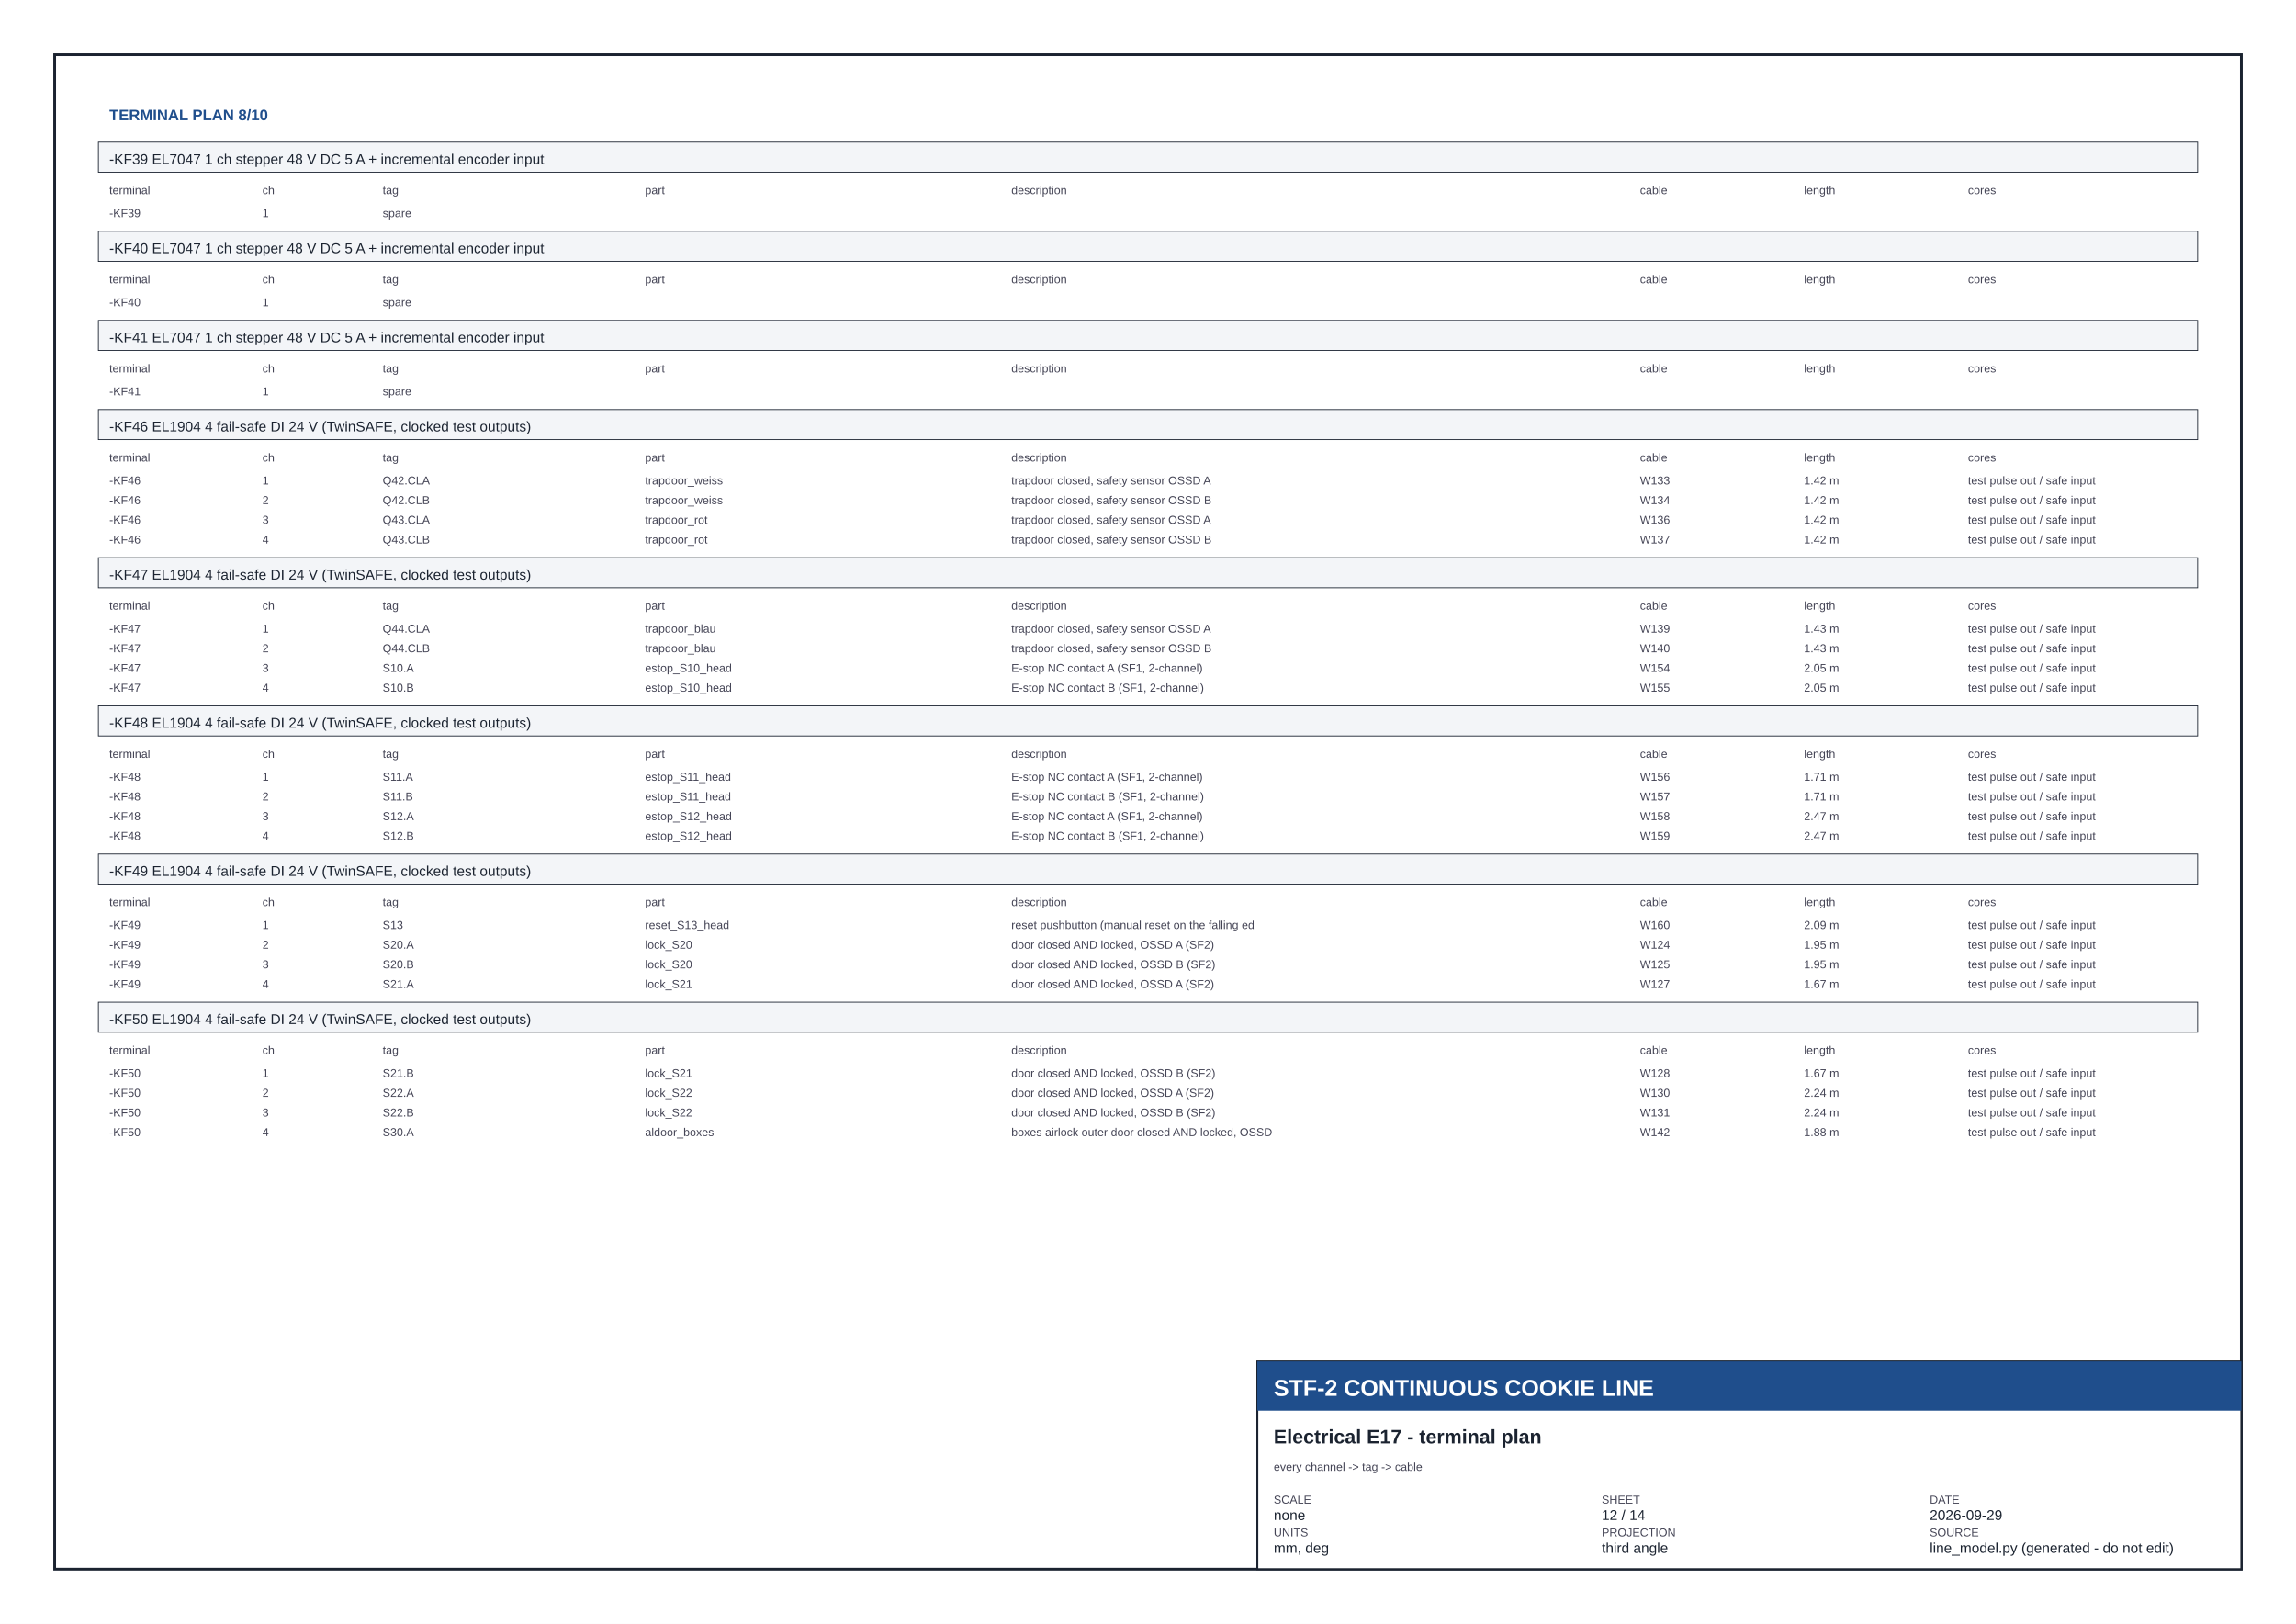
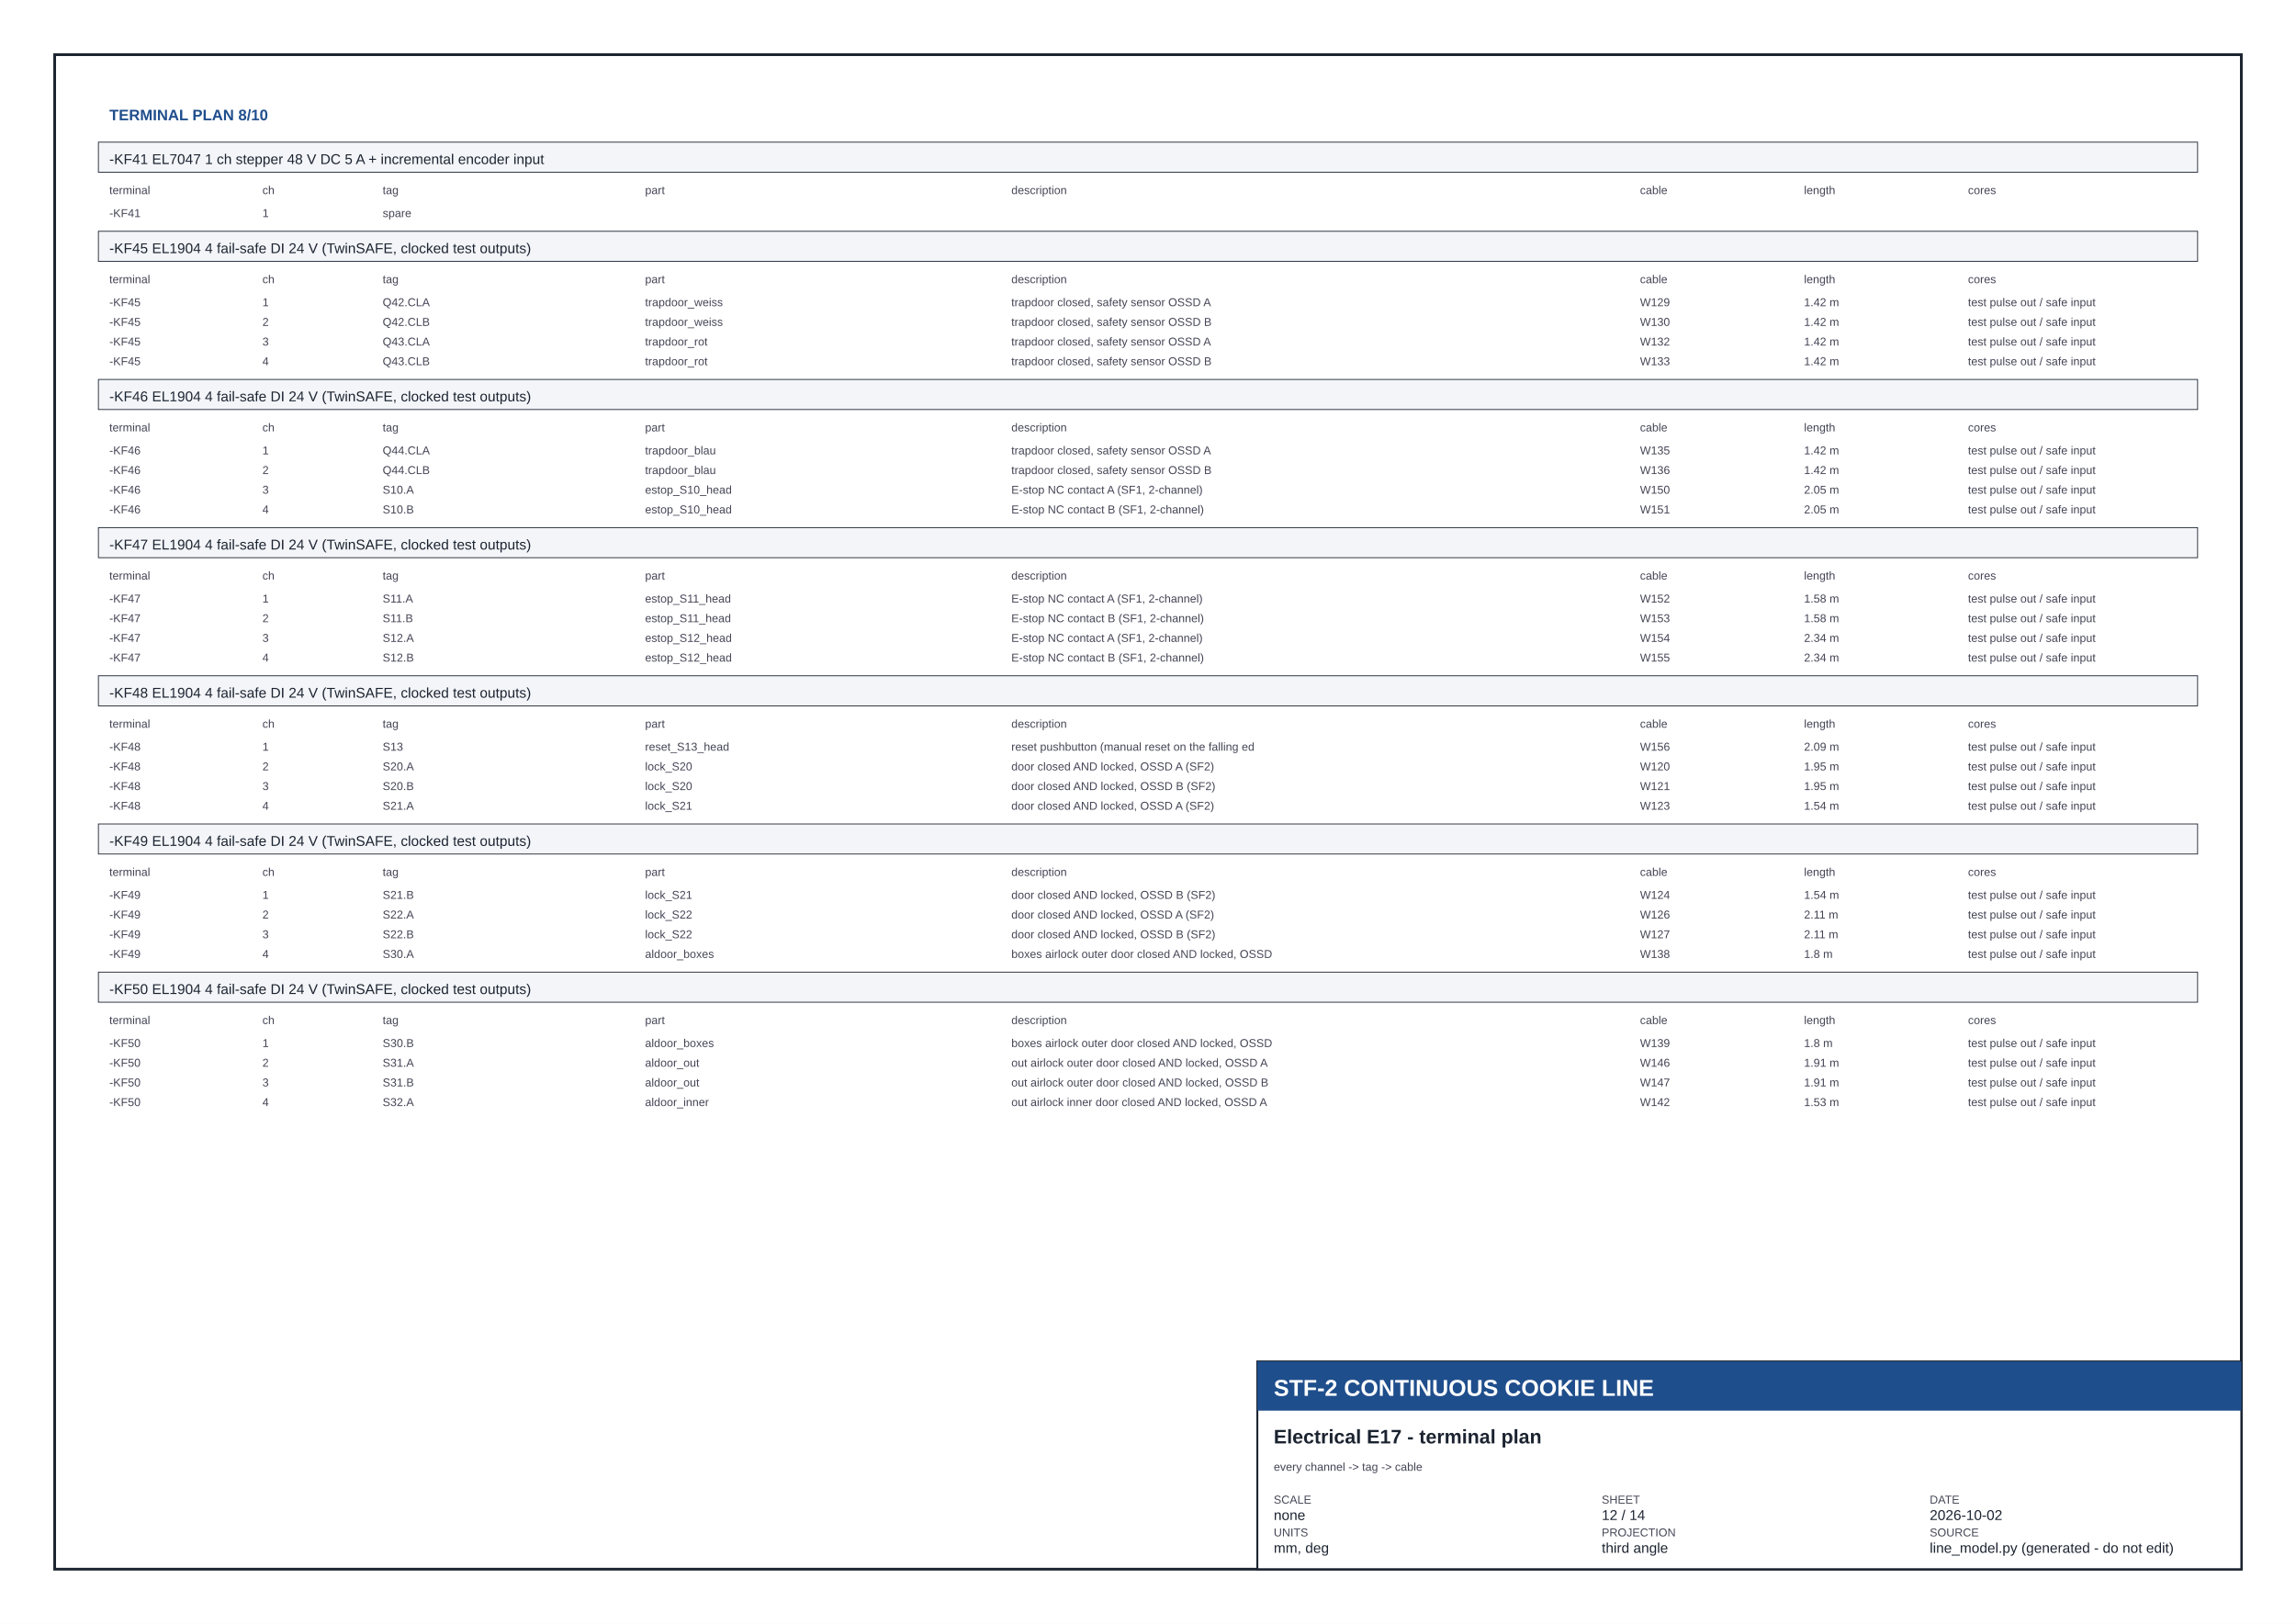
<svg xmlns="http://www.w3.org/2000/svg" width="420mm" height="297mm" viewBox="0 0 420 297">
  <defs>
    <marker id="a" viewBox="0 0 10 10" refX="5" refY="5" markerWidth="4" markerHeight="4" orient="auto-start-reverse">
      <path d="M0,2 L10,5 L0,8 z" fill="#1b2330" />
    </marker>
    <marker id="f" viewBox="0 0 10 10" refX="5" refY="5" markerWidth="5" markerHeight="5" orient="auto">
      <path d="M0,1 L10,5 L0,9 z" fill="#1f4e8c" />
    </marker>
    <pattern id="hatch" width="1.6" height="1.6" patternUnits="userSpaceOnUse" patternTransform="rotate(45)">
      <rect width="1.6" height="1.6" fill="#eef1f5" />
      <line x1="0" y1="0" x2="0" y2="1.6" stroke="#1b2330" stroke-width=".18" />
    </pattern>
  </defs>
  <style>
text{font-family:'Helvetica Neue',Arial,sans-serif;fill:#1b2330}
.vt{font-size:3.2px;font-weight:700;letter-spacing:.3px}
.dt{font-size:2.3px}
.dim{stroke:#1b2330;stroke-width:.15;fill:none}
.ext{stroke:#1b2330;stroke-width:.1}
.tb{font-size:2.6px}.tbh{font-size:4.2px;font-weight:700}.tbs{font-size:2.1px;fill:#445}
.nt{font-size:2.3px}.nh{font-size:2.8px;font-weight:700;fill:#1f4e8c}
.co{font-size:2.1px}.col{stroke:#1f4e8c;stroke-width:.15}
</style>
  <rect width="420" height="297" fill="#ffffff" />
  <rect x="10" y="10" width="400" height="277" fill="none" stroke="#1b2330" stroke-width=".5" />
  <text x="20.0" y="22.0" class="nh" text-anchor="start">TERMINAL PLAN 8/10</text>
  <rect x="18.0" y="26.0" width="384.0" height="5.5" fill="#f3f5f8" stroke="#1b2330" stroke-width="0.15" />
-   <text x="20.0" y="30.0" class="tb" text-anchor="start">-KF39  EL7047  1 ch stepper 48 V DC 5 A + incremental encoder input</text>
+   <text x="20.0" y="30.0" class="tb" text-anchor="start">-KF41  EL7047  1 ch stepper 48 V DC 5 A + incremental encoder input</text>
  <text x="20.0" y="35.5" class="tbs" text-anchor="start">terminal</text>
  <text x="48.0" y="35.5" class="tbs" text-anchor="start">ch</text>
  <text x="70.0" y="35.5" class="tbs" text-anchor="start">tag</text>
  <text x="118.0" y="35.5" class="tbs" text-anchor="start">part</text>
  <text x="185.0" y="35.5" class="tbs" text-anchor="start">description</text>
  <text x="300.0" y="35.5" class="tbs" text-anchor="start">cable</text>
  <text x="330.0" y="35.5" class="tbs" text-anchor="start">length</text>
  <text x="360.0" y="35.5" class="tbs" text-anchor="start">cores</text>
-   <text x="20.0" y="39.7" class="tbs" text-anchor="start">-KF39</text>
+   <text x="20.0" y="39.7" class="tbs" text-anchor="start">-KF41</text>
  <text x="48.0" y="39.7" class="tbs" text-anchor="start">1</text>
  <text x="70.0" y="39.7" class="tbs" text-anchor="start">spare</text>
  <text x="118.0" y="39.7" class="tbs" text-anchor="start" />
  <text x="185.0" y="39.7" class="tbs" text-anchor="start" />
  <text x="300.0" y="39.7" class="tbs" text-anchor="start" />
  <text x="330.0" y="39.7" class="tbs" text-anchor="start" />
  <text x="360.0" y="39.7" class="tbs" text-anchor="start" />
  <rect x="18.0" y="42.3" width="384.0" height="5.5" fill="#f3f5f8" stroke="#1b2330" stroke-width="0.15" />
-   <text x="20.0" y="46.3" class="tb" text-anchor="start">-KF40  EL7047  1 ch stepper 48 V DC 5 A + incremental encoder input</text>
+   <text x="20.0" y="46.3" class="tb" text-anchor="start">-KF45  EL1904  4 fail-safe DI 24 V (TwinSAFE, clocked test outputs)</text>
  <text x="20.0" y="51.8" class="tbs" text-anchor="start">terminal</text>
  <text x="48.0" y="51.8" class="tbs" text-anchor="start">ch</text>
  <text x="70.0" y="51.8" class="tbs" text-anchor="start">tag</text>
  <text x="118.0" y="51.8" class="tbs" text-anchor="start">part</text>
  <text x="185.0" y="51.8" class="tbs" text-anchor="start">description</text>
  <text x="300.0" y="51.8" class="tbs" text-anchor="start">cable</text>
  <text x="330.0" y="51.8" class="tbs" text-anchor="start">length</text>
  <text x="360.0" y="51.8" class="tbs" text-anchor="start">cores</text>
-   <text x="20.0" y="56.0" class="tbs" text-anchor="start">-KF40</text>
+   <text x="20.0" y="56.0" class="tbs" text-anchor="start">-KF45</text>
  <text x="48.0" y="56.0" class="tbs" text-anchor="start">1</text>
-   <text x="70.0" y="56.0" class="tbs" text-anchor="start">spare</text>
-   <text x="118.0" y="56.0" class="tbs" text-anchor="start" />
-   <text x="185.0" y="56.0" class="tbs" text-anchor="start" />
-   <text x="300.0" y="56.0" class="tbs" text-anchor="start" />
-   <text x="330.0" y="56.0" class="tbs" text-anchor="start" />
-   <text x="360.0" y="56.0" class="tbs" text-anchor="start" />
-   <rect x="18.0" y="58.6" width="384.0" height="5.5" fill="#f3f5f8" stroke="#1b2330" stroke-width="0.15" />
-   <text x="20.0" y="62.6" class="tb" text-anchor="start">-KF41  EL7047  1 ch stepper 48 V DC 5 A + incremental encoder input</text>
-   <text x="20.0" y="68.1" class="tbs" text-anchor="start">terminal</text>
-   <text x="48.0" y="68.1" class="tbs" text-anchor="start">ch</text>
-   <text x="70.0" y="68.1" class="tbs" text-anchor="start">tag</text>
-   <text x="118.0" y="68.1" class="tbs" text-anchor="start">part</text>
-   <text x="185.0" y="68.1" class="tbs" text-anchor="start">description</text>
-   <text x="300.0" y="68.1" class="tbs" text-anchor="start">cable</text>
-   <text x="330.0" y="68.1" class="tbs" text-anchor="start">length</text>
-   <text x="360.0" y="68.1" class="tbs" text-anchor="start">cores</text>
-   <text x="20.0" y="72.3" class="tbs" text-anchor="start">-KF41</text>
-   <text x="48.0" y="72.3" class="tbs" text-anchor="start">1</text>
-   <text x="70.0" y="72.3" class="tbs" text-anchor="start">spare</text>
-   <text x="118.0" y="72.3" class="tbs" text-anchor="start" />
-   <text x="185.0" y="72.3" class="tbs" text-anchor="start" />
-   <text x="300.0" y="72.3" class="tbs" text-anchor="start" />
-   <text x="330.0" y="72.3" class="tbs" text-anchor="start" />
-   <text x="360.0" y="72.3" class="tbs" text-anchor="start" />
-   <rect x="18.0" y="74.9" width="384.0" height="5.5" fill="#f3f5f8" stroke="#1b2330" stroke-width="0.15" />
-   <text x="20.0" y="78.9" class="tb" text-anchor="start">-KF46  EL1904  4 fail-safe DI 24 V (TwinSAFE, clocked test outputs)</text>
-   <text x="20.0" y="84.4" class="tbs" text-anchor="start">terminal</text>
-   <text x="48.0" y="84.4" class="tbs" text-anchor="start">ch</text>
-   <text x="70.0" y="84.4" class="tbs" text-anchor="start">tag</text>
-   <text x="118.0" y="84.4" class="tbs" text-anchor="start">part</text>
-   <text x="185.0" y="84.4" class="tbs" text-anchor="start">description</text>
-   <text x="300.0" y="84.4" class="tbs" text-anchor="start">cable</text>
-   <text x="330.0" y="84.4" class="tbs" text-anchor="start">length</text>
-   <text x="360.0" y="84.4" class="tbs" text-anchor="start">cores</text>
-   <text x="20.0" y="88.6" class="tbs" text-anchor="start">-KF46</text>
-   <text x="48.0" y="88.6" class="tbs" text-anchor="start">1</text>
-   <text x="70.0" y="88.6" class="tbs" text-anchor="start">Q42.CLA</text>
-   <text x="118.0" y="88.6" class="tbs" text-anchor="start">trapdoor_weiss</text>
-   <text x="185.0" y="88.6" class="tbs" text-anchor="start">trapdoor closed, safety sensor OSSD A</text>
-   <text x="300.0" y="88.6" class="tbs" text-anchor="start">W133</text>
-   <text x="330.0" y="88.6" class="tbs" text-anchor="start">1.42 m</text>
-   <text x="360.0" y="88.6" class="tbs" text-anchor="start">test pulse out / safe input </text>
-   <text x="20.0" y="92.2" class="tbs" text-anchor="start">-KF46</text>
-   <text x="48.0" y="92.2" class="tbs" text-anchor="start">2</text>
-   <text x="70.0" y="92.2" class="tbs" text-anchor="start">Q42.CLB</text>
-   <text x="118.0" y="92.2" class="tbs" text-anchor="start">trapdoor_weiss</text>
-   <text x="185.0" y="92.2" class="tbs" text-anchor="start">trapdoor closed, safety sensor OSSD B</text>
-   <text x="300.0" y="92.2" class="tbs" text-anchor="start">W134</text>
-   <text x="330.0" y="92.2" class="tbs" text-anchor="start">1.42 m</text>
-   <text x="360.0" y="92.2" class="tbs" text-anchor="start">test pulse out / safe input </text>
-   <text x="20.0" y="95.8" class="tbs" text-anchor="start">-KF46</text>
-   <text x="48.0" y="95.8" class="tbs" text-anchor="start">3</text>
-   <text x="70.0" y="95.8" class="tbs" text-anchor="start">Q43.CLA</text>
-   <text x="118.0" y="95.8" class="tbs" text-anchor="start">trapdoor_rot</text>
-   <text x="185.0" y="95.8" class="tbs" text-anchor="start">trapdoor closed, safety sensor OSSD A</text>
-   <text x="300.0" y="95.8" class="tbs" text-anchor="start">W136</text>
-   <text x="330.0" y="95.8" class="tbs" text-anchor="start">1.42 m</text>
-   <text x="360.0" y="95.8" class="tbs" text-anchor="start">test pulse out / safe input </text>
-   <text x="20.0" y="99.4" class="tbs" text-anchor="start">-KF46</text>
-   <text x="48.0" y="99.4" class="tbs" text-anchor="start">4</text>
-   <text x="70.0" y="99.4" class="tbs" text-anchor="start">Q43.CLB</text>
-   <text x="118.0" y="99.4" class="tbs" text-anchor="start">trapdoor_rot</text>
-   <text x="185.0" y="99.4" class="tbs" text-anchor="start">trapdoor closed, safety sensor OSSD B</text>
-   <text x="300.0" y="99.4" class="tbs" text-anchor="start">W137</text>
-   <text x="330.0" y="99.4" class="tbs" text-anchor="start">1.42 m</text>
-   <text x="360.0" y="99.4" class="tbs" text-anchor="start">test pulse out / safe input </text>
-   <rect x="18.0" y="102.0" width="384.0" height="5.5" fill="#f3f5f8" stroke="#1b2330" stroke-width="0.15" />
-   <text x="20.0" y="106.0" class="tb" text-anchor="start">-KF47  EL1904  4 fail-safe DI 24 V (TwinSAFE, clocked test outputs)</text>
-   <text x="20.0" y="111.5" class="tbs" text-anchor="start">terminal</text>
-   <text x="48.0" y="111.5" class="tbs" text-anchor="start">ch</text>
-   <text x="70.0" y="111.5" class="tbs" text-anchor="start">tag</text>
-   <text x="118.0" y="111.5" class="tbs" text-anchor="start">part</text>
-   <text x="185.0" y="111.5" class="tbs" text-anchor="start">description</text>
-   <text x="300.0" y="111.5" class="tbs" text-anchor="start">cable</text>
-   <text x="330.0" y="111.5" class="tbs" text-anchor="start">length</text>
-   <text x="360.0" y="111.5" class="tbs" text-anchor="start">cores</text>
-   <text x="20.0" y="115.7" class="tbs" text-anchor="start">-KF47</text>
-   <text x="48.0" y="115.7" class="tbs" text-anchor="start">1</text>
-   <text x="70.0" y="115.7" class="tbs" text-anchor="start">Q44.CLA</text>
-   <text x="118.0" y="115.7" class="tbs" text-anchor="start">trapdoor_blau</text>
-   <text x="185.0" y="115.7" class="tbs" text-anchor="start">trapdoor closed, safety sensor OSSD A</text>
-   <text x="300.0" y="115.7" class="tbs" text-anchor="start">W139</text>
-   <text x="330.0" y="115.7" class="tbs" text-anchor="start">1.43 m</text>
-   <text x="360.0" y="115.7" class="tbs" text-anchor="start">test pulse out / safe input </text>
-   <text x="20.0" y="119.3" class="tbs" text-anchor="start">-KF47</text>
-   <text x="48.0" y="119.3" class="tbs" text-anchor="start">2</text>
-   <text x="70.0" y="119.3" class="tbs" text-anchor="start">Q44.CLB</text>
-   <text x="118.0" y="119.3" class="tbs" text-anchor="start">trapdoor_blau</text>
-   <text x="185.0" y="119.3" class="tbs" text-anchor="start">trapdoor closed, safety sensor OSSD B</text>
-   <text x="300.0" y="119.3" class="tbs" text-anchor="start">W140</text>
-   <text x="330.0" y="119.3" class="tbs" text-anchor="start">1.43 m</text>
-   <text x="360.0" y="119.3" class="tbs" text-anchor="start">test pulse out / safe input </text>
-   <text x="20.0" y="122.9" class="tbs" text-anchor="start">-KF47</text>
-   <text x="48.0" y="122.9" class="tbs" text-anchor="start">3</text>
-   <text x="70.0" y="122.9" class="tbs" text-anchor="start">S10.A</text>
-   <text x="118.0" y="122.9" class="tbs" text-anchor="start">estop_S10_head</text>
-   <text x="185.0" y="122.9" class="tbs" text-anchor="start">E-stop NC contact A (SF1, 2-channel)</text>
-   <text x="300.0" y="122.9" class="tbs" text-anchor="start">W154</text>
-   <text x="330.0" y="122.9" class="tbs" text-anchor="start">2.05 m</text>
-   <text x="360.0" y="122.9" class="tbs" text-anchor="start">test pulse out / safe input </text>
-   <text x="20.0" y="126.5" class="tbs" text-anchor="start">-KF47</text>
-   <text x="48.0" y="126.5" class="tbs" text-anchor="start">4</text>
-   <text x="70.0" y="126.5" class="tbs" text-anchor="start">S10.B</text>
-   <text x="118.0" y="126.5" class="tbs" text-anchor="start">estop_S10_head</text>
-   <text x="185.0" y="126.5" class="tbs" text-anchor="start">E-stop NC contact B (SF1, 2-channel)</text>
-   <text x="300.0" y="126.5" class="tbs" text-anchor="start">W155</text>
-   <text x="330.0" y="126.5" class="tbs" text-anchor="start">2.05 m</text>
-   <text x="360.0" y="126.5" class="tbs" text-anchor="start">test pulse out / safe input </text>
-   <rect x="18.0" y="129.1" width="384.0" height="5.5" fill="#f3f5f8" stroke="#1b2330" stroke-width="0.15" />
-   <text x="20.0" y="133.1" class="tb" text-anchor="start">-KF48  EL1904  4 fail-safe DI 24 V (TwinSAFE, clocked test outputs)</text>
-   <text x="20.0" y="138.6" class="tbs" text-anchor="start">terminal</text>
-   <text x="48.0" y="138.6" class="tbs" text-anchor="start">ch</text>
-   <text x="70.0" y="138.6" class="tbs" text-anchor="start">tag</text>
-   <text x="118.0" y="138.6" class="tbs" text-anchor="start">part</text>
-   <text x="185.0" y="138.6" class="tbs" text-anchor="start">description</text>
-   <text x="300.0" y="138.6" class="tbs" text-anchor="start">cable</text>
-   <text x="330.0" y="138.6" class="tbs" text-anchor="start">length</text>
-   <text x="360.0" y="138.6" class="tbs" text-anchor="start">cores</text>
-   <text x="20.0" y="142.8" class="tbs" text-anchor="start">-KF48</text>
-   <text x="48.0" y="142.8" class="tbs" text-anchor="start">1</text>
-   <text x="70.0" y="142.8" class="tbs" text-anchor="start">S11.A</text>
-   <text x="118.0" y="142.8" class="tbs" text-anchor="start">estop_S11_head</text>
-   <text x="185.0" y="142.8" class="tbs" text-anchor="start">E-stop NC contact A (SF1, 2-channel)</text>
-   <text x="300.0" y="142.8" class="tbs" text-anchor="start">W156</text>
-   <text x="330.0" y="142.8" class="tbs" text-anchor="start">1.71 m</text>
-   <text x="360.0" y="142.8" class="tbs" text-anchor="start">test pulse out / safe input </text>
-   <text x="20.0" y="146.4" class="tbs" text-anchor="start">-KF48</text>
-   <text x="48.0" y="146.4" class="tbs" text-anchor="start">2</text>
-   <text x="70.0" y="146.4" class="tbs" text-anchor="start">S11.B</text>
-   <text x="118.0" y="146.4" class="tbs" text-anchor="start">estop_S11_head</text>
-   <text x="185.0" y="146.4" class="tbs" text-anchor="start">E-stop NC contact B (SF1, 2-channel)</text>
-   <text x="300.0" y="146.4" class="tbs" text-anchor="start">W157</text>
-   <text x="330.0" y="146.4" class="tbs" text-anchor="start">1.71 m</text>
-   <text x="360.0" y="146.4" class="tbs" text-anchor="start">test pulse out / safe input </text>
-   <text x="20.0" y="150.0" class="tbs" text-anchor="start">-KF48</text>
-   <text x="48.0" y="150.0" class="tbs" text-anchor="start">3</text>
-   <text x="70.0" y="150.0" class="tbs" text-anchor="start">S12.A</text>
-   <text x="118.0" y="150.0" class="tbs" text-anchor="start">estop_S12_head</text>
-   <text x="185.0" y="150.0" class="tbs" text-anchor="start">E-stop NC contact A (SF1, 2-channel)</text>
-   <text x="300.0" y="150.0" class="tbs" text-anchor="start">W158</text>
-   <text x="330.0" y="150.0" class="tbs" text-anchor="start">2.47 m</text>
-   <text x="360.0" y="150.0" class="tbs" text-anchor="start">test pulse out / safe input </text>
-   <text x="20.0" y="153.6" class="tbs" text-anchor="start">-KF48</text>
-   <text x="48.0" y="153.6" class="tbs" text-anchor="start">4</text>
-   <text x="70.0" y="153.6" class="tbs" text-anchor="start">S12.B</text>
-   <text x="118.0" y="153.6" class="tbs" text-anchor="start">estop_S12_head</text>
-   <text x="185.0" y="153.6" class="tbs" text-anchor="start">E-stop NC contact B (SF1, 2-channel)</text>
-   <text x="300.0" y="153.6" class="tbs" text-anchor="start">W159</text>
-   <text x="330.0" y="153.6" class="tbs" text-anchor="start">2.47 m</text>
-   <text x="360.0" y="153.6" class="tbs" text-anchor="start">test pulse out / safe input </text>
-   <rect x="18.0" y="156.2" width="384.0" height="5.5" fill="#f3f5f8" stroke="#1b2330" stroke-width="0.15" />
-   <text x="20.0" y="160.2" class="tb" text-anchor="start">-KF49  EL1904  4 fail-safe DI 24 V (TwinSAFE, clocked test outputs)</text>
-   <text x="20.0" y="165.7" class="tbs" text-anchor="start">terminal</text>
-   <text x="48.0" y="165.7" class="tbs" text-anchor="start">ch</text>
-   <text x="70.0" y="165.7" class="tbs" text-anchor="start">tag</text>
-   <text x="118.0" y="165.7" class="tbs" text-anchor="start">part</text>
-   <text x="185.0" y="165.7" class="tbs" text-anchor="start">description</text>
-   <text x="300.0" y="165.7" class="tbs" text-anchor="start">cable</text>
-   <text x="330.0" y="165.7" class="tbs" text-anchor="start">length</text>
-   <text x="360.0" y="165.7" class="tbs" text-anchor="start">cores</text>
-   <text x="20.0" y="169.9" class="tbs" text-anchor="start">-KF49</text>
-   <text x="48.0" y="169.9" class="tbs" text-anchor="start">1</text>
-   <text x="70.0" y="169.9" class="tbs" text-anchor="start">S13</text>
-   <text x="118.0" y="169.9" class="tbs" text-anchor="start">reset_S13_head</text>
-   <text x="185.0" y="169.9" class="tbs" text-anchor="start">reset pushbutton (manual reset on the falling ed</text>
-   <text x="300.0" y="169.9" class="tbs" text-anchor="start">W160</text>
-   <text x="330.0" y="169.9" class="tbs" text-anchor="start">2.09 m</text>
-   <text x="360.0" y="169.9" class="tbs" text-anchor="start">test pulse out / safe input </text>
-   <text x="20.0" y="173.5" class="tbs" text-anchor="start">-KF49</text>
-   <text x="48.0" y="173.5" class="tbs" text-anchor="start">2</text>
-   <text x="70.0" y="173.5" class="tbs" text-anchor="start">S20.A</text>
-   <text x="118.0" y="173.5" class="tbs" text-anchor="start">lock_S20</text>
-   <text x="185.0" y="173.5" class="tbs" text-anchor="start">door closed AND locked, OSSD A (SF2)</text>
-   <text x="300.0" y="173.5" class="tbs" text-anchor="start">W124</text>
-   <text x="330.0" y="173.5" class="tbs" text-anchor="start">1.95 m</text>
-   <text x="360.0" y="173.5" class="tbs" text-anchor="start">test pulse out / safe input </text>
-   <text x="20.0" y="177.1" class="tbs" text-anchor="start">-KF49</text>
-   <text x="48.0" y="177.1" class="tbs" text-anchor="start">3</text>
-   <text x="70.0" y="177.1" class="tbs" text-anchor="start">S20.B</text>
-   <text x="118.0" y="177.1" class="tbs" text-anchor="start">lock_S20</text>
-   <text x="185.0" y="177.1" class="tbs" text-anchor="start">door closed AND locked, OSSD B (SF2)</text>
-   <text x="300.0" y="177.1" class="tbs" text-anchor="start">W125</text>
-   <text x="330.0" y="177.1" class="tbs" text-anchor="start">1.95 m</text>
-   <text x="360.0" y="177.1" class="tbs" text-anchor="start">test pulse out / safe input </text>
-   <text x="20.0" y="180.7" class="tbs" text-anchor="start">-KF49</text>
-   <text x="48.0" y="180.7" class="tbs" text-anchor="start">4</text>
-   <text x="70.0" y="180.7" class="tbs" text-anchor="start">S21.A</text>
-   <text x="118.0" y="180.7" class="tbs" text-anchor="start">lock_S21</text>
-   <text x="185.0" y="180.7" class="tbs" text-anchor="start">door closed AND locked, OSSD A (SF2)</text>
-   <text x="300.0" y="180.7" class="tbs" text-anchor="start">W127</text>
-   <text x="330.0" y="180.7" class="tbs" text-anchor="start">1.67 m</text>
-   <text x="360.0" y="180.7" class="tbs" text-anchor="start">test pulse out / safe input </text>
-   <rect x="18.0" y="183.3" width="384.0" height="5.5" fill="#f3f5f8" stroke="#1b2330" stroke-width="0.15" />
-   <text x="20.0" y="187.3" class="tb" text-anchor="start">-KF50  EL1904  4 fail-safe DI 24 V (TwinSAFE, clocked test outputs)</text>
-   <text x="20.0" y="192.8" class="tbs" text-anchor="start">terminal</text>
-   <text x="48.0" y="192.8" class="tbs" text-anchor="start">ch</text>
-   <text x="70.0" y="192.8" class="tbs" text-anchor="start">tag</text>
-   <text x="118.0" y="192.8" class="tbs" text-anchor="start">part</text>
-   <text x="185.0" y="192.8" class="tbs" text-anchor="start">description</text>
-   <text x="300.0" y="192.8" class="tbs" text-anchor="start">cable</text>
-   <text x="330.0" y="192.8" class="tbs" text-anchor="start">length</text>
-   <text x="360.0" y="192.8" class="tbs" text-anchor="start">cores</text>
-   <text x="20.0" y="197.0" class="tbs" text-anchor="start">-KF50</text>
-   <text x="48.0" y="197.0" class="tbs" text-anchor="start">1</text>
-   <text x="70.0" y="197.0" class="tbs" text-anchor="start">S21.B</text>
-   <text x="118.0" y="197.0" class="tbs" text-anchor="start">lock_S21</text>
-   <text x="185.0" y="197.0" class="tbs" text-anchor="start">door closed AND locked, OSSD B (SF2)</text>
-   <text x="300.0" y="197.0" class="tbs" text-anchor="start">W128</text>
-   <text x="330.0" y="197.0" class="tbs" text-anchor="start">1.67 m</text>
-   <text x="360.0" y="197.0" class="tbs" text-anchor="start">test pulse out / safe input </text>
-   <text x="20.0" y="200.6" class="tbs" text-anchor="start">-KF50</text>
-   <text x="48.0" y="200.6" class="tbs" text-anchor="start">2</text>
-   <text x="70.0" y="200.6" class="tbs" text-anchor="start">S22.A</text>
-   <text x="118.0" y="200.6" class="tbs" text-anchor="start">lock_S22</text>
-   <text x="185.0" y="200.6" class="tbs" text-anchor="start">door closed AND locked, OSSD A (SF2)</text>
-   <text x="300.0" y="200.6" class="tbs" text-anchor="start">W130</text>
-   <text x="330.0" y="200.6" class="tbs" text-anchor="start">2.24 m</text>
-   <text x="360.0" y="200.6" class="tbs" text-anchor="start">test pulse out / safe input </text>
-   <text x="20.0" y="204.2" class="tbs" text-anchor="start">-KF50</text>
-   <text x="48.0" y="204.2" class="tbs" text-anchor="start">3</text>
-   <text x="70.0" y="204.2" class="tbs" text-anchor="start">S22.B</text>
-   <text x="118.0" y="204.2" class="tbs" text-anchor="start">lock_S22</text>
-   <text x="185.0" y="204.2" class="tbs" text-anchor="start">door closed AND locked, OSSD B (SF2)</text>
-   <text x="300.0" y="204.2" class="tbs" text-anchor="start">W131</text>
-   <text x="330.0" y="204.2" class="tbs" text-anchor="start">2.24 m</text>
-   <text x="360.0" y="204.2" class="tbs" text-anchor="start">test pulse out / safe input </text>
-   <text x="20.0" y="207.8" class="tbs" text-anchor="start">-KF50</text>
-   <text x="48.0" y="207.8" class="tbs" text-anchor="start">4</text>
-   <text x="70.0" y="207.8" class="tbs" text-anchor="start">S30.A</text>
-   <text x="118.0" y="207.8" class="tbs" text-anchor="start">aldoor_boxes</text>
-   <text x="185.0" y="207.8" class="tbs" text-anchor="start">boxes airlock outer door closed AND locked, OSSD</text>
-   <text x="300.0" y="207.8" class="tbs" text-anchor="start">W142</text>
-   <text x="330.0" y="207.8" class="tbs" text-anchor="start">1.88 m</text>
-   <text x="360.0" y="207.8" class="tbs" text-anchor="start">test pulse out / safe input </text>
+   <text x="70.0" y="56.0" class="tbs" text-anchor="start">Q42.CLA</text>
+   <text x="118.0" y="56.0" class="tbs" text-anchor="start">trapdoor_weiss</text>
+   <text x="185.0" y="56.0" class="tbs" text-anchor="start">trapdoor closed, safety sensor OSSD A</text>
+   <text x="300.0" y="56.0" class="tbs" text-anchor="start">W129</text>
+   <text x="330.0" y="56.0" class="tbs" text-anchor="start">1.42 m</text>
+   <text x="360.0" y="56.0" class="tbs" text-anchor="start">test pulse out / safe input </text>
+   <text x="20.0" y="59.6" class="tbs" text-anchor="start">-KF45</text>
+   <text x="48.0" y="59.6" class="tbs" text-anchor="start">2</text>
+   <text x="70.0" y="59.6" class="tbs" text-anchor="start">Q42.CLB</text>
+   <text x="118.0" y="59.6" class="tbs" text-anchor="start">trapdoor_weiss</text>
+   <text x="185.0" y="59.6" class="tbs" text-anchor="start">trapdoor closed, safety sensor OSSD B</text>
+   <text x="300.0" y="59.6" class="tbs" text-anchor="start">W130</text>
+   <text x="330.0" y="59.6" class="tbs" text-anchor="start">1.42 m</text>
+   <text x="360.0" y="59.6" class="tbs" text-anchor="start">test pulse out / safe input </text>
+   <text x="20.0" y="63.2" class="tbs" text-anchor="start">-KF45</text>
+   <text x="48.0" y="63.2" class="tbs" text-anchor="start">3</text>
+   <text x="70.0" y="63.2" class="tbs" text-anchor="start">Q43.CLA</text>
+   <text x="118.0" y="63.2" class="tbs" text-anchor="start">trapdoor_rot</text>
+   <text x="185.0" y="63.2" class="tbs" text-anchor="start">trapdoor closed, safety sensor OSSD A</text>
+   <text x="300.0" y="63.2" class="tbs" text-anchor="start">W132</text>
+   <text x="330.0" y="63.2" class="tbs" text-anchor="start">1.42 m</text>
+   <text x="360.0" y="63.2" class="tbs" text-anchor="start">test pulse out / safe input </text>
+   <text x="20.0" y="66.8" class="tbs" text-anchor="start">-KF45</text>
+   <text x="48.0" y="66.8" class="tbs" text-anchor="start">4</text>
+   <text x="70.0" y="66.8" class="tbs" text-anchor="start">Q43.CLB</text>
+   <text x="118.0" y="66.8" class="tbs" text-anchor="start">trapdoor_rot</text>
+   <text x="185.0" y="66.8" class="tbs" text-anchor="start">trapdoor closed, safety sensor OSSD B</text>
+   <text x="300.0" y="66.8" class="tbs" text-anchor="start">W133</text>
+   <text x="330.0" y="66.8" class="tbs" text-anchor="start">1.42 m</text>
+   <text x="360.0" y="66.8" class="tbs" text-anchor="start">test pulse out / safe input </text>
+   <rect x="18.0" y="69.4" width="384.0" height="5.5" fill="#f3f5f8" stroke="#1b2330" stroke-width="0.15" />
+   <text x="20.0" y="73.4" class="tb" text-anchor="start">-KF46  EL1904  4 fail-safe DI 24 V (TwinSAFE, clocked test outputs)</text>
+   <text x="20.0" y="78.9" class="tbs" text-anchor="start">terminal</text>
+   <text x="48.0" y="78.9" class="tbs" text-anchor="start">ch</text>
+   <text x="70.0" y="78.9" class="tbs" text-anchor="start">tag</text>
+   <text x="118.0" y="78.9" class="tbs" text-anchor="start">part</text>
+   <text x="185.0" y="78.9" class="tbs" text-anchor="start">description</text>
+   <text x="300.0" y="78.9" class="tbs" text-anchor="start">cable</text>
+   <text x="330.0" y="78.9" class="tbs" text-anchor="start">length</text>
+   <text x="360.0" y="78.9" class="tbs" text-anchor="start">cores</text>
+   <text x="20.0" y="83.1" class="tbs" text-anchor="start">-KF46</text>
+   <text x="48.0" y="83.1" class="tbs" text-anchor="start">1</text>
+   <text x="70.0" y="83.1" class="tbs" text-anchor="start">Q44.CLA</text>
+   <text x="118.0" y="83.1" class="tbs" text-anchor="start">trapdoor_blau</text>
+   <text x="185.0" y="83.1" class="tbs" text-anchor="start">trapdoor closed, safety sensor OSSD A</text>
+   <text x="300.0" y="83.1" class="tbs" text-anchor="start">W135</text>
+   <text x="330.0" y="83.1" class="tbs" text-anchor="start">1.42 m</text>
+   <text x="360.0" y="83.1" class="tbs" text-anchor="start">test pulse out / safe input </text>
+   <text x="20.0" y="86.7" class="tbs" text-anchor="start">-KF46</text>
+   <text x="48.0" y="86.7" class="tbs" text-anchor="start">2</text>
+   <text x="70.0" y="86.7" class="tbs" text-anchor="start">Q44.CLB</text>
+   <text x="118.0" y="86.7" class="tbs" text-anchor="start">trapdoor_blau</text>
+   <text x="185.0" y="86.7" class="tbs" text-anchor="start">trapdoor closed, safety sensor OSSD B</text>
+   <text x="300.0" y="86.7" class="tbs" text-anchor="start">W136</text>
+   <text x="330.0" y="86.7" class="tbs" text-anchor="start">1.42 m</text>
+   <text x="360.0" y="86.7" class="tbs" text-anchor="start">test pulse out / safe input </text>
+   <text x="20.0" y="90.3" class="tbs" text-anchor="start">-KF46</text>
+   <text x="48.0" y="90.3" class="tbs" text-anchor="start">3</text>
+   <text x="70.0" y="90.3" class="tbs" text-anchor="start">S10.A</text>
+   <text x="118.0" y="90.3" class="tbs" text-anchor="start">estop_S10_head</text>
+   <text x="185.0" y="90.3" class="tbs" text-anchor="start">E-stop NC contact A (SF1, 2-channel)</text>
+   <text x="300.0" y="90.3" class="tbs" text-anchor="start">W150</text>
+   <text x="330.0" y="90.3" class="tbs" text-anchor="start">2.05 m</text>
+   <text x="360.0" y="90.3" class="tbs" text-anchor="start">test pulse out / safe input </text>
+   <text x="20.0" y="93.9" class="tbs" text-anchor="start">-KF46</text>
+   <text x="48.0" y="93.9" class="tbs" text-anchor="start">4</text>
+   <text x="70.0" y="93.9" class="tbs" text-anchor="start">S10.B</text>
+   <text x="118.0" y="93.9" class="tbs" text-anchor="start">estop_S10_head</text>
+   <text x="185.0" y="93.9" class="tbs" text-anchor="start">E-stop NC contact B (SF1, 2-channel)</text>
+   <text x="300.0" y="93.9" class="tbs" text-anchor="start">W151</text>
+   <text x="330.0" y="93.9" class="tbs" text-anchor="start">2.05 m</text>
+   <text x="360.0" y="93.9" class="tbs" text-anchor="start">test pulse out / safe input </text>
+   <rect x="18.0" y="96.5" width="384.0" height="5.5" fill="#f3f5f8" stroke="#1b2330" stroke-width="0.15" />
+   <text x="20.0" y="100.5" class="tb" text-anchor="start">-KF47  EL1904  4 fail-safe DI 24 V (TwinSAFE, clocked test outputs)</text>
+   <text x="20.0" y="106.0" class="tbs" text-anchor="start">terminal</text>
+   <text x="48.0" y="106.0" class="tbs" text-anchor="start">ch</text>
+   <text x="70.0" y="106.0" class="tbs" text-anchor="start">tag</text>
+   <text x="118.0" y="106.0" class="tbs" text-anchor="start">part</text>
+   <text x="185.0" y="106.0" class="tbs" text-anchor="start">description</text>
+   <text x="300.0" y="106.0" class="tbs" text-anchor="start">cable</text>
+   <text x="330.0" y="106.0" class="tbs" text-anchor="start">length</text>
+   <text x="360.0" y="106.0" class="tbs" text-anchor="start">cores</text>
+   <text x="20.0" y="110.2" class="tbs" text-anchor="start">-KF47</text>
+   <text x="48.0" y="110.2" class="tbs" text-anchor="start">1</text>
+   <text x="70.0" y="110.2" class="tbs" text-anchor="start">S11.A</text>
+   <text x="118.0" y="110.2" class="tbs" text-anchor="start">estop_S11_head</text>
+   <text x="185.0" y="110.2" class="tbs" text-anchor="start">E-stop NC contact A (SF1, 2-channel)</text>
+   <text x="300.0" y="110.2" class="tbs" text-anchor="start">W152</text>
+   <text x="330.0" y="110.2" class="tbs" text-anchor="start">1.58 m</text>
+   <text x="360.0" y="110.2" class="tbs" text-anchor="start">test pulse out / safe input </text>
+   <text x="20.0" y="113.8" class="tbs" text-anchor="start">-KF47</text>
+   <text x="48.0" y="113.8" class="tbs" text-anchor="start">2</text>
+   <text x="70.0" y="113.8" class="tbs" text-anchor="start">S11.B</text>
+   <text x="118.0" y="113.8" class="tbs" text-anchor="start">estop_S11_head</text>
+   <text x="185.0" y="113.8" class="tbs" text-anchor="start">E-stop NC contact B (SF1, 2-channel)</text>
+   <text x="300.0" y="113.8" class="tbs" text-anchor="start">W153</text>
+   <text x="330.0" y="113.8" class="tbs" text-anchor="start">1.58 m</text>
+   <text x="360.0" y="113.8" class="tbs" text-anchor="start">test pulse out / safe input </text>
+   <text x="20.0" y="117.4" class="tbs" text-anchor="start">-KF47</text>
+   <text x="48.0" y="117.4" class="tbs" text-anchor="start">3</text>
+   <text x="70.0" y="117.4" class="tbs" text-anchor="start">S12.A</text>
+   <text x="118.0" y="117.4" class="tbs" text-anchor="start">estop_S12_head</text>
+   <text x="185.0" y="117.4" class="tbs" text-anchor="start">E-stop NC contact A (SF1, 2-channel)</text>
+   <text x="300.0" y="117.4" class="tbs" text-anchor="start">W154</text>
+   <text x="330.0" y="117.4" class="tbs" text-anchor="start">2.34 m</text>
+   <text x="360.0" y="117.4" class="tbs" text-anchor="start">test pulse out / safe input </text>
+   <text x="20.0" y="121.0" class="tbs" text-anchor="start">-KF47</text>
+   <text x="48.0" y="121.0" class="tbs" text-anchor="start">4</text>
+   <text x="70.0" y="121.0" class="tbs" text-anchor="start">S12.B</text>
+   <text x="118.0" y="121.0" class="tbs" text-anchor="start">estop_S12_head</text>
+   <text x="185.0" y="121.0" class="tbs" text-anchor="start">E-stop NC contact B (SF1, 2-channel)</text>
+   <text x="300.0" y="121.0" class="tbs" text-anchor="start">W155</text>
+   <text x="330.0" y="121.0" class="tbs" text-anchor="start">2.34 m</text>
+   <text x="360.0" y="121.0" class="tbs" text-anchor="start">test pulse out / safe input </text>
+   <rect x="18.0" y="123.6" width="384.0" height="5.5" fill="#f3f5f8" stroke="#1b2330" stroke-width="0.15" />
+   <text x="20.0" y="127.6" class="tb" text-anchor="start">-KF48  EL1904  4 fail-safe DI 24 V (TwinSAFE, clocked test outputs)</text>
+   <text x="20.0" y="133.1" class="tbs" text-anchor="start">terminal</text>
+   <text x="48.0" y="133.1" class="tbs" text-anchor="start">ch</text>
+   <text x="70.0" y="133.1" class="tbs" text-anchor="start">tag</text>
+   <text x="118.0" y="133.1" class="tbs" text-anchor="start">part</text>
+   <text x="185.0" y="133.1" class="tbs" text-anchor="start">description</text>
+   <text x="300.0" y="133.1" class="tbs" text-anchor="start">cable</text>
+   <text x="330.0" y="133.1" class="tbs" text-anchor="start">length</text>
+   <text x="360.0" y="133.1" class="tbs" text-anchor="start">cores</text>
+   <text x="20.0" y="137.3" class="tbs" text-anchor="start">-KF48</text>
+   <text x="48.0" y="137.3" class="tbs" text-anchor="start">1</text>
+   <text x="70.0" y="137.3" class="tbs" text-anchor="start">S13</text>
+   <text x="118.0" y="137.3" class="tbs" text-anchor="start">reset_S13_head</text>
+   <text x="185.0" y="137.3" class="tbs" text-anchor="start">reset pushbutton (manual reset on the falling ed</text>
+   <text x="300.0" y="137.3" class="tbs" text-anchor="start">W156</text>
+   <text x="330.0" y="137.3" class="tbs" text-anchor="start">2.09 m</text>
+   <text x="360.0" y="137.3" class="tbs" text-anchor="start">test pulse out / safe input </text>
+   <text x="20.0" y="140.9" class="tbs" text-anchor="start">-KF48</text>
+   <text x="48.0" y="140.9" class="tbs" text-anchor="start">2</text>
+   <text x="70.0" y="140.9" class="tbs" text-anchor="start">S20.A</text>
+   <text x="118.0" y="140.9" class="tbs" text-anchor="start">lock_S20</text>
+   <text x="185.0" y="140.9" class="tbs" text-anchor="start">door closed AND locked, OSSD A (SF2)</text>
+   <text x="300.0" y="140.9" class="tbs" text-anchor="start">W120</text>
+   <text x="330.0" y="140.9" class="tbs" text-anchor="start">1.95 m</text>
+   <text x="360.0" y="140.9" class="tbs" text-anchor="start">test pulse out / safe input </text>
+   <text x="20.0" y="144.5" class="tbs" text-anchor="start">-KF48</text>
+   <text x="48.0" y="144.5" class="tbs" text-anchor="start">3</text>
+   <text x="70.0" y="144.5" class="tbs" text-anchor="start">S20.B</text>
+   <text x="118.0" y="144.5" class="tbs" text-anchor="start">lock_S20</text>
+   <text x="185.0" y="144.5" class="tbs" text-anchor="start">door closed AND locked, OSSD B (SF2)</text>
+   <text x="300.0" y="144.5" class="tbs" text-anchor="start">W121</text>
+   <text x="330.0" y="144.5" class="tbs" text-anchor="start">1.95 m</text>
+   <text x="360.0" y="144.5" class="tbs" text-anchor="start">test pulse out / safe input </text>
+   <text x="20.0" y="148.1" class="tbs" text-anchor="start">-KF48</text>
+   <text x="48.0" y="148.1" class="tbs" text-anchor="start">4</text>
+   <text x="70.0" y="148.1" class="tbs" text-anchor="start">S21.A</text>
+   <text x="118.0" y="148.1" class="tbs" text-anchor="start">lock_S21</text>
+   <text x="185.0" y="148.1" class="tbs" text-anchor="start">door closed AND locked, OSSD A (SF2)</text>
+   <text x="300.0" y="148.1" class="tbs" text-anchor="start">W123</text>
+   <text x="330.0" y="148.1" class="tbs" text-anchor="start">1.54 m</text>
+   <text x="360.0" y="148.1" class="tbs" text-anchor="start">test pulse out / safe input </text>
+   <rect x="18.0" y="150.7" width="384.0" height="5.5" fill="#f3f5f8" stroke="#1b2330" stroke-width="0.15" />
+   <text x="20.0" y="154.7" class="tb" text-anchor="start">-KF49  EL1904  4 fail-safe DI 24 V (TwinSAFE, clocked test outputs)</text>
+   <text x="20.0" y="160.2" class="tbs" text-anchor="start">terminal</text>
+   <text x="48.0" y="160.2" class="tbs" text-anchor="start">ch</text>
+   <text x="70.0" y="160.2" class="tbs" text-anchor="start">tag</text>
+   <text x="118.0" y="160.2" class="tbs" text-anchor="start">part</text>
+   <text x="185.0" y="160.2" class="tbs" text-anchor="start">description</text>
+   <text x="300.0" y="160.2" class="tbs" text-anchor="start">cable</text>
+   <text x="330.0" y="160.2" class="tbs" text-anchor="start">length</text>
+   <text x="360.0" y="160.2" class="tbs" text-anchor="start">cores</text>
+   <text x="20.0" y="164.4" class="tbs" text-anchor="start">-KF49</text>
+   <text x="48.0" y="164.4" class="tbs" text-anchor="start">1</text>
+   <text x="70.0" y="164.4" class="tbs" text-anchor="start">S21.B</text>
+   <text x="118.0" y="164.4" class="tbs" text-anchor="start">lock_S21</text>
+   <text x="185.0" y="164.4" class="tbs" text-anchor="start">door closed AND locked, OSSD B (SF2)</text>
+   <text x="300.0" y="164.4" class="tbs" text-anchor="start">W124</text>
+   <text x="330.0" y="164.4" class="tbs" text-anchor="start">1.54 m</text>
+   <text x="360.0" y="164.4" class="tbs" text-anchor="start">test pulse out / safe input </text>
+   <text x="20.0" y="168.0" class="tbs" text-anchor="start">-KF49</text>
+   <text x="48.0" y="168.0" class="tbs" text-anchor="start">2</text>
+   <text x="70.0" y="168.0" class="tbs" text-anchor="start">S22.A</text>
+   <text x="118.0" y="168.0" class="tbs" text-anchor="start">lock_S22</text>
+   <text x="185.0" y="168.0" class="tbs" text-anchor="start">door closed AND locked, OSSD A (SF2)</text>
+   <text x="300.0" y="168.0" class="tbs" text-anchor="start">W126</text>
+   <text x="330.0" y="168.0" class="tbs" text-anchor="start">2.11 m</text>
+   <text x="360.0" y="168.0" class="tbs" text-anchor="start">test pulse out / safe input </text>
+   <text x="20.0" y="171.6" class="tbs" text-anchor="start">-KF49</text>
+   <text x="48.0" y="171.6" class="tbs" text-anchor="start">3</text>
+   <text x="70.0" y="171.6" class="tbs" text-anchor="start">S22.B</text>
+   <text x="118.0" y="171.6" class="tbs" text-anchor="start">lock_S22</text>
+   <text x="185.0" y="171.6" class="tbs" text-anchor="start">door closed AND locked, OSSD B (SF2)</text>
+   <text x="300.0" y="171.6" class="tbs" text-anchor="start">W127</text>
+   <text x="330.0" y="171.6" class="tbs" text-anchor="start">2.11 m</text>
+   <text x="360.0" y="171.6" class="tbs" text-anchor="start">test pulse out / safe input </text>
+   <text x="20.0" y="175.2" class="tbs" text-anchor="start">-KF49</text>
+   <text x="48.0" y="175.2" class="tbs" text-anchor="start">4</text>
+   <text x="70.0" y="175.2" class="tbs" text-anchor="start">S30.A</text>
+   <text x="118.0" y="175.2" class="tbs" text-anchor="start">aldoor_boxes</text>
+   <text x="185.0" y="175.2" class="tbs" text-anchor="start">boxes airlock outer door closed AND locked, OSSD</text>
+   <text x="300.0" y="175.2" class="tbs" text-anchor="start">W138</text>
+   <text x="330.0" y="175.2" class="tbs" text-anchor="start">1.8 m</text>
+   <text x="360.0" y="175.2" class="tbs" text-anchor="start">test pulse out / safe input </text>
+   <rect x="18.0" y="177.8" width="384.0" height="5.5" fill="#f3f5f8" stroke="#1b2330" stroke-width="0.15" />
+   <text x="20.0" y="181.8" class="tb" text-anchor="start">-KF50  EL1904  4 fail-safe DI 24 V (TwinSAFE, clocked test outputs)</text>
+   <text x="20.0" y="187.3" class="tbs" text-anchor="start">terminal</text>
+   <text x="48.0" y="187.3" class="tbs" text-anchor="start">ch</text>
+   <text x="70.0" y="187.3" class="tbs" text-anchor="start">tag</text>
+   <text x="118.0" y="187.3" class="tbs" text-anchor="start">part</text>
+   <text x="185.0" y="187.3" class="tbs" text-anchor="start">description</text>
+   <text x="300.0" y="187.3" class="tbs" text-anchor="start">cable</text>
+   <text x="330.0" y="187.3" class="tbs" text-anchor="start">length</text>
+   <text x="360.0" y="187.3" class="tbs" text-anchor="start">cores</text>
+   <text x="20.0" y="191.5" class="tbs" text-anchor="start">-KF50</text>
+   <text x="48.0" y="191.5" class="tbs" text-anchor="start">1</text>
+   <text x="70.0" y="191.5" class="tbs" text-anchor="start">S30.B</text>
+   <text x="118.0" y="191.5" class="tbs" text-anchor="start">aldoor_boxes</text>
+   <text x="185.0" y="191.5" class="tbs" text-anchor="start">boxes airlock outer door closed AND locked, OSSD</text>
+   <text x="300.0" y="191.5" class="tbs" text-anchor="start">W139</text>
+   <text x="330.0" y="191.5" class="tbs" text-anchor="start">1.8 m</text>
+   <text x="360.0" y="191.5" class="tbs" text-anchor="start">test pulse out / safe input </text>
+   <text x="20.0" y="195.1" class="tbs" text-anchor="start">-KF50</text>
+   <text x="48.0" y="195.1" class="tbs" text-anchor="start">2</text>
+   <text x="70.0" y="195.1" class="tbs" text-anchor="start">S31.A</text>
+   <text x="118.0" y="195.1" class="tbs" text-anchor="start">aldoor_out</text>
+   <text x="185.0" y="195.1" class="tbs" text-anchor="start">out airlock outer door closed AND locked, OSSD A</text>
+   <text x="300.0" y="195.1" class="tbs" text-anchor="start">W146</text>
+   <text x="330.0" y="195.1" class="tbs" text-anchor="start">1.91 m</text>
+   <text x="360.0" y="195.1" class="tbs" text-anchor="start">test pulse out / safe input </text>
+   <text x="20.0" y="198.7" class="tbs" text-anchor="start">-KF50</text>
+   <text x="48.0" y="198.7" class="tbs" text-anchor="start">3</text>
+   <text x="70.0" y="198.7" class="tbs" text-anchor="start">S31.B</text>
+   <text x="118.0" y="198.7" class="tbs" text-anchor="start">aldoor_out</text>
+   <text x="185.0" y="198.7" class="tbs" text-anchor="start">out airlock outer door closed AND locked, OSSD B</text>
+   <text x="300.0" y="198.7" class="tbs" text-anchor="start">W147</text>
+   <text x="330.0" y="198.7" class="tbs" text-anchor="start">1.91 m</text>
+   <text x="360.0" y="198.7" class="tbs" text-anchor="start">test pulse out / safe input </text>
+   <text x="20.0" y="202.3" class="tbs" text-anchor="start">-KF50</text>
+   <text x="48.0" y="202.3" class="tbs" text-anchor="start">4</text>
+   <text x="70.0" y="202.3" class="tbs" text-anchor="start">S32.A</text>
+   <text x="118.0" y="202.3" class="tbs" text-anchor="start">aldoor_inner</text>
+   <text x="185.0" y="202.3" class="tbs" text-anchor="start">out airlock inner door closed AND locked, OSSD A</text>
+   <text x="300.0" y="202.3" class="tbs" text-anchor="start">W142</text>
+   <text x="330.0" y="202.3" class="tbs" text-anchor="start">1.53 m</text>
+   <text x="360.0" y="202.3" class="tbs" text-anchor="start">test pulse out / safe input </text>
  <rect x="230" y="249" width="180" height="38" fill="#fff" stroke="#1b2330" stroke-width=".35" />
  <rect x="230" y="249" width="180" height="9" fill="#1f4e8c" />
  <text x="233" y="255.3" class="tbh" style="fill:#fff">STF-2 CONTINUOUS COOKIE LINE</text>
  <text x="233" y="264" class="tbh" style="font-size:3.6px">Electrical E17 - terminal plan</text>
  <text x="233" y="269" class="tbs">every channel -&gt; tag -&gt; cable</text>
  <text x="233" y="275" class="tbs">SCALE</text>
  <text x="233" y="278" class="tb">none</text>
  <text x="293" y="275" class="tbs">SHEET</text>
  <text x="293" y="278" class="tb">12 / 14</text>
  <text x="353" y="275" class="tbs">DATE</text>
-   <text x="353" y="278" class="tb">2026-09-29</text>
+   <text x="353" y="278" class="tb">2026-10-02</text>
  <text x="233" y="281" class="tbs">UNITS</text>
  <text x="233" y="284" class="tb">mm, deg</text>
  <text x="293" y="281" class="tbs">PROJECTION</text>
  <text x="293" y="284" class="tb">third angle</text>
  <text x="353" y="281" class="tbs">SOURCE</text>
  <text x="353" y="284" class="tb">line_model.py (generated - do not edit)</text>
</svg>
